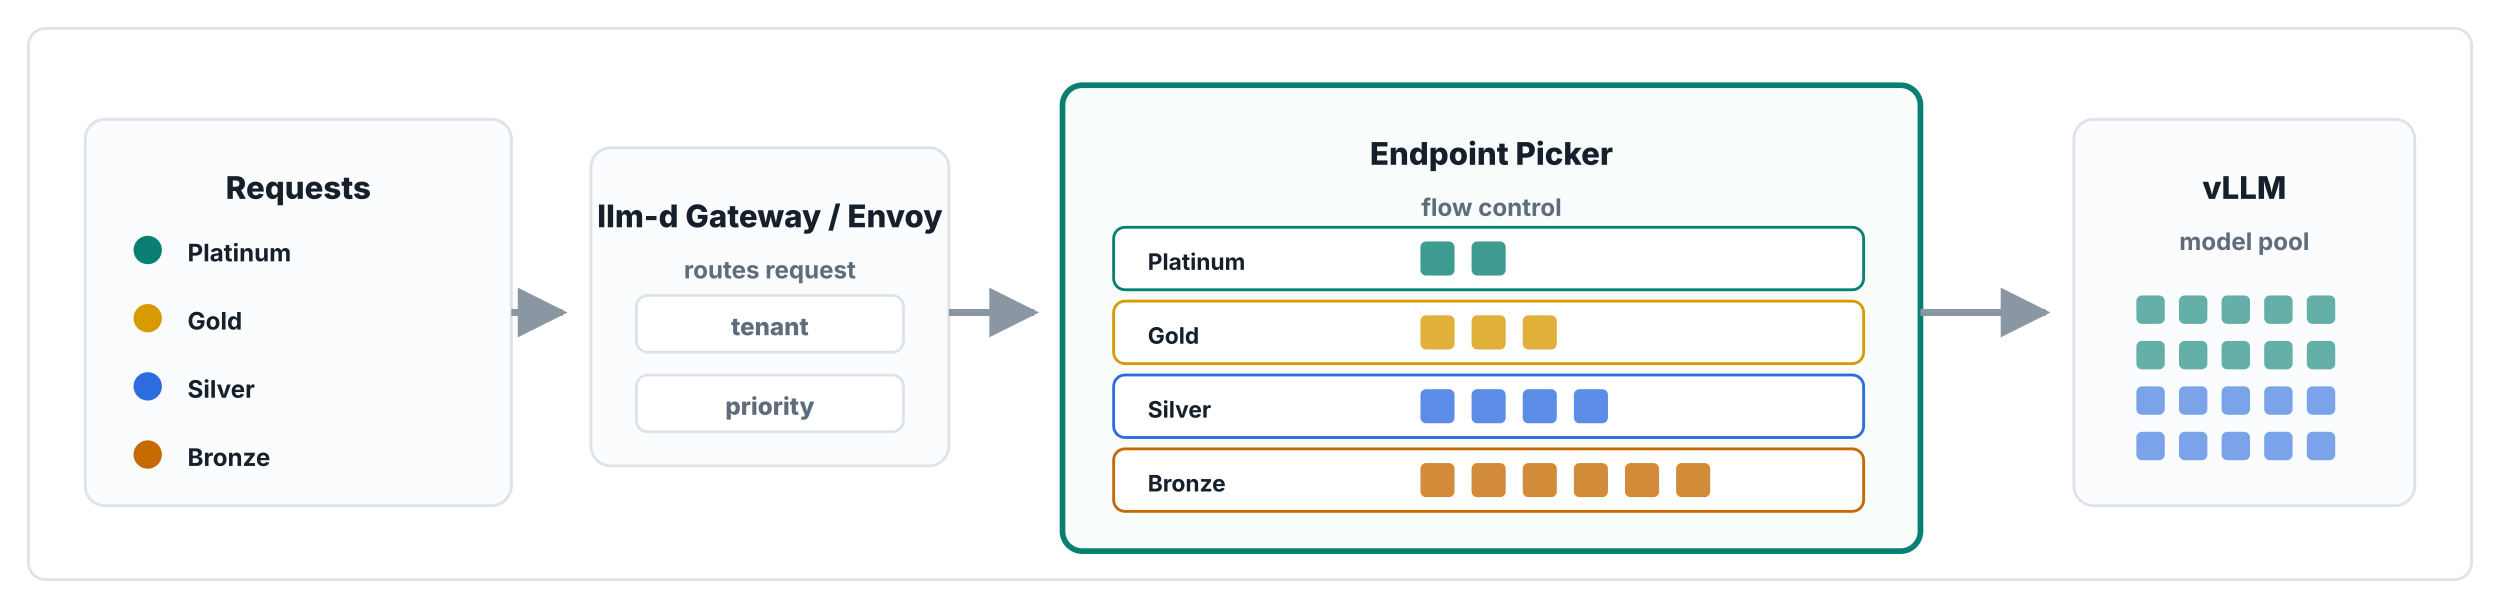
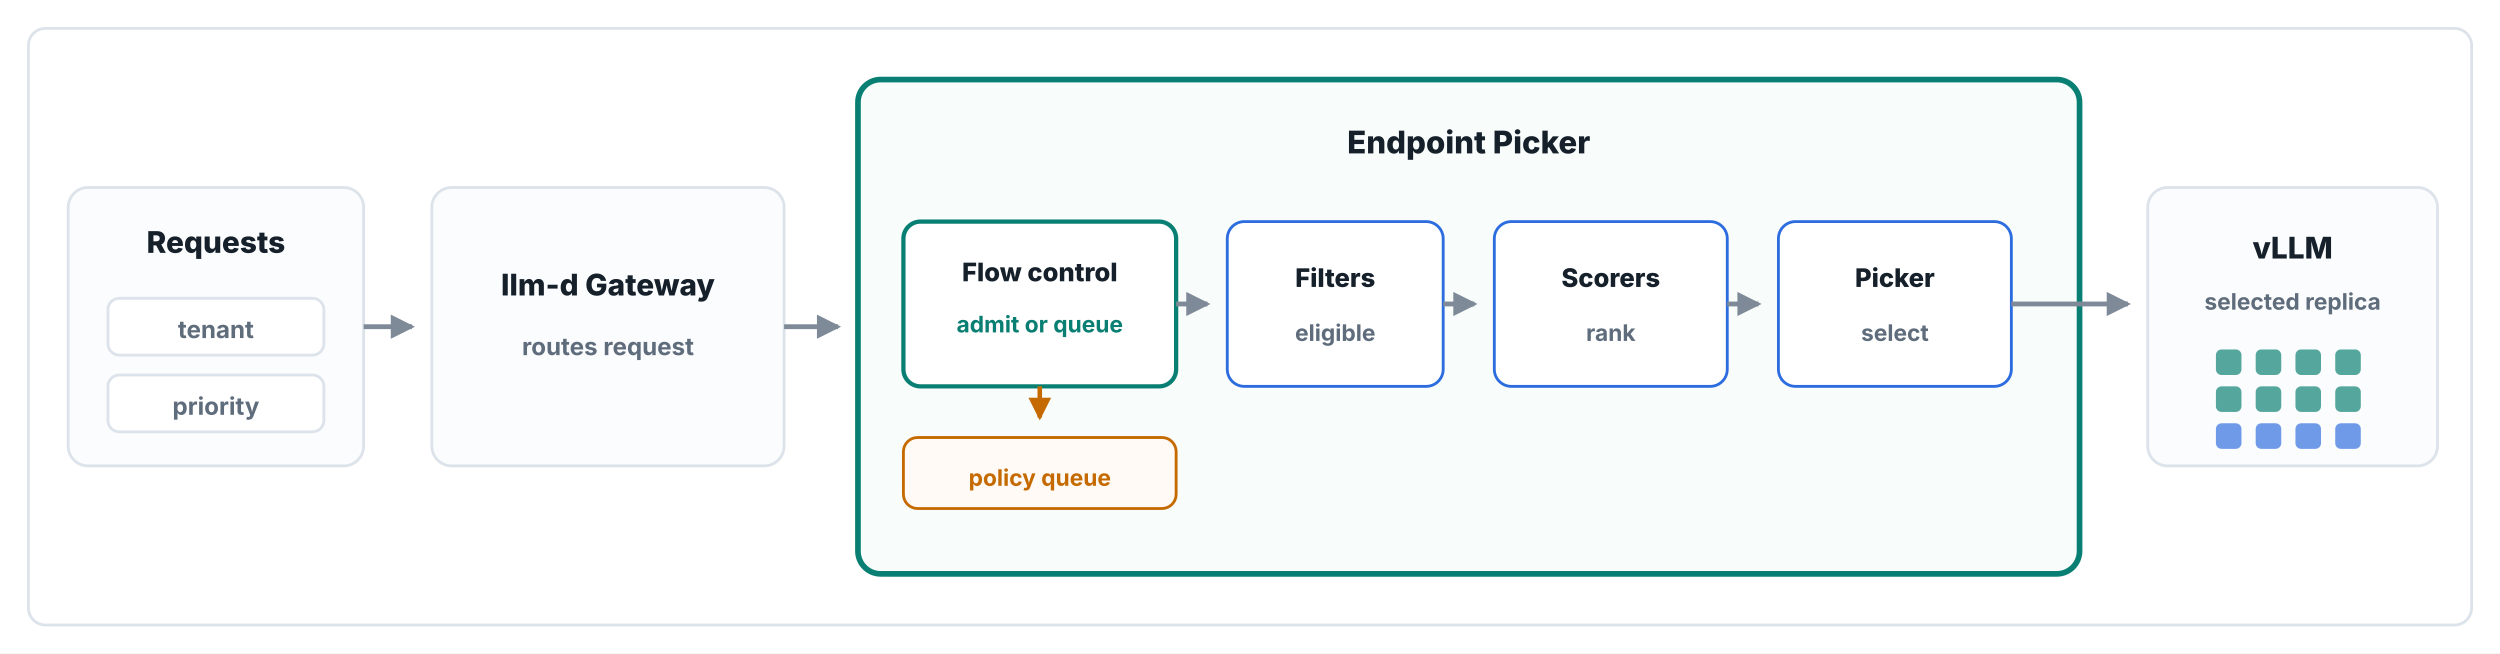
- <svg xmlns="http://www.w3.org/2000/svg" width="880" height="214" viewBox="0 0 880 214" role="img" aria-label="Requests carry tenant and priority metadata through the llm-d Gateway, then flow control queues inside the Endpoint Picker, then to a vLLM model pool.">
+ <svg xmlns="http://www.w3.org/2000/svg" width="880" height="230" viewBox="0 0 880 230" role="img" aria-label="Requests pass through the llm-d Gateway. Inside the Endpoint Picker, flow-control admission runs first. Filters remove candidates, scorers rank them, and the picker selects a vLLM replica.">
  <style>text{font-family:system-ui,-apple-system,sans-serif}</style>
-   <rect width="880" height="214" fill="#ffffff" />
-   <rect x="10" y="10" width="860" height="194" rx="6" fill="none" stroke="#dde3ea" />
+   <rect width="880" height="230" fill="#ffffff" />
+   <rect x="10" y="10" width="860" height="210" rx="6" fill="none" stroke="#dde3ea" />
  <defs>
-     <marker id="arch-arrow" viewBox="0 0 10 10" refX="9" refY="5" markerWidth="7" markerHeight="7" orient="auto">
-       <path d="M0 0L10 5L0 10Z" fill="#8b96a3" />
+     <marker id="arch-arrow" viewBox="0 0 8 8" refX="7" refY="4" markerWidth="5" markerHeight="5" orient="auto">
+       <path d="M0 0L8 4L0 8Z" fill="#7f8a98" />
+     </marker>
+     <marker id="queue-arrow" viewBox="0 0 8 8" refX="7" refY="4" markerWidth="5" markerHeight="5" orient="auto">
+       <path d="M0 0L8 4L0 8Z" fill="#c56a00" />
    </marker>
  </defs>
-   <rect x="30" y="42" width="150" height="136" rx="7" fill="#fbfcfd" stroke="#dde3ea" stroke-width="1" />
-   <text x="105.0" y="70.0" fill="#15202b" font-size="11" font-weight="780" text-anchor="middle">Requests</text>
-   <rect x="208" y="52" width="126" height="112" rx="7" fill="#fbfcfd" stroke="#dde3ea" stroke-width="1" />
-   <text x="271.0" y="80.0" fill="#15202b" font-size="11" font-weight="780" text-anchor="middle">llm-d Gateway / Envoy</text>
-   <text x="271.0" y="98.0" fill="#5f6c7b" font-size="8.5" font-weight="650" text-anchor="middle">routes request</text>
-   <rect x="374" y="30" width="302" height="164" rx="7" fill="#f8fcfb" stroke="#087f72" stroke-width="2" />
-   <text x="525.0" y="58.0" fill="#15202b" font-size="11" font-weight="780" text-anchor="middle">Endpoint Picker</text>
-   <text x="525.0" y="76.0" fill="#5f6c7b" font-size="8.5" font-weight="650" text-anchor="middle">flow control</text>
-   <rect x="730" y="42" width="120" height="136" rx="7" fill="#fbfcfd" stroke="#dde3ea" stroke-width="1" />
-   <text x="790.0" y="70.0" fill="#15202b" font-size="11" font-weight="780" text-anchor="middle">vLLM</text>
-   <text x="790.0" y="88.0" fill="#5f6c7b" font-size="8.5" font-weight="650" text-anchor="middle">model pool</text>
-   <path d="M180 110 H198" stroke="#8b96a3" stroke-width="2.5" marker-end="url(#arch-arrow)" />
-   <path d="M334 110 H364" stroke="#8b96a3" stroke-width="2.5" marker-end="url(#arch-arrow)" />
-   <path d="M676 110 H720" stroke="#8b96a3" stroke-width="2.5" marker-end="url(#arch-arrow)" />
-   <circle cx="52" cy="88" r="5" fill="#087f72" />
-   <text x="66.0" y="92.0" fill="#15202b" font-size="8.5" font-weight="700" text-anchor="start">Platinum</text>
-   <circle cx="52" cy="112" r="5" fill="#d79a00" />
-   <text x="66.0" y="116.0" fill="#15202b" font-size="8.5" font-weight="700" text-anchor="start">Gold</text>
-   <circle cx="52" cy="136" r="5" fill="#2d6cdf" />
-   <text x="66.0" y="140.0" fill="#15202b" font-size="8.5" font-weight="700" text-anchor="start">Silver</text>
-   <circle cx="52" cy="160" r="5" fill="#c56a00" />
-   <text x="66.0" y="164.0" fill="#15202b" font-size="8.5" font-weight="700" text-anchor="start">Bronze</text>
-   <rect x="224" y="104" width="94" height="20" rx="4" fill="#ffffff" stroke="#dde3ea" />
-   <text x="271.0" y="118.0" fill="#5f6c7b" font-size="8.5" font-weight="760" text-anchor="middle">tenant</text>
-   <rect x="224" y="132" width="94" height="20" rx="4" fill="#ffffff" stroke="#dde3ea" />
-   <text x="271.0" y="146.0" fill="#5f6c7b" font-size="8.5" font-weight="760" text-anchor="middle">priority</text>
-   <rect x="392" y="80" width="264" height="22" rx="4" fill="#ffffff" stroke="#087f72" />
-   <text x="404.0" y="95.0" fill="#15202b" font-size="8" font-weight="700" text-anchor="start">Platinum</text>
-   <rect x="500" y="85" width="12" height="12" rx="2" fill="#087f72" opacity="0.78" />
-   <rect x="518" y="85" width="12" height="12" rx="2" fill="#087f72" opacity="0.78" />
-   <rect x="392" y="106" width="264" height="22" rx="4" fill="#ffffff" stroke="#d79a00" />
-   <text x="404.0" y="121.0" fill="#15202b" font-size="8" font-weight="700" text-anchor="start">Gold</text>
-   <rect x="500" y="111" width="12" height="12" rx="2" fill="#d79a00" opacity="0.78" />
-   <rect x="518" y="111" width="12" height="12" rx="2" fill="#d79a00" opacity="0.78" />
-   <rect x="536" y="111" width="12" height="12" rx="2" fill="#d79a00" opacity="0.78" />
-   <rect x="392" y="132" width="264" height="22" rx="4" fill="#ffffff" stroke="#2d6cdf" />
-   <text x="404.0" y="147.0" fill="#15202b" font-size="8" font-weight="700" text-anchor="start">Silver</text>
-   <rect x="500" y="137" width="12" height="12" rx="2" fill="#2d6cdf" opacity="0.78" />
-   <rect x="518" y="137" width="12" height="12" rx="2" fill="#2d6cdf" opacity="0.78" />
-   <rect x="536" y="137" width="12" height="12" rx="2" fill="#2d6cdf" opacity="0.78" />
-   <rect x="554" y="137" width="12" height="12" rx="2" fill="#2d6cdf" opacity="0.78" />
-   <rect x="392" y="158" width="264" height="22" rx="4" fill="#ffffff" stroke="#c56a00" />
-   <text x="404.0" y="173.0" fill="#15202b" font-size="8" font-weight="700" text-anchor="start">Bronze</text>
-   <rect x="500" y="163" width="12" height="12" rx="2" fill="#c56a00" opacity="0.78" />
-   <rect x="518" y="163" width="12" height="12" rx="2" fill="#c56a00" opacity="0.78" />
-   <rect x="536" y="163" width="12" height="12" rx="2" fill="#c56a00" opacity="0.78" />
-   <rect x="554" y="163" width="12" height="12" rx="2" fill="#c56a00" opacity="0.78" />
-   <rect x="572" y="163" width="12" height="12" rx="2" fill="#c56a00" opacity="0.78" />
-   <rect x="590" y="163" width="12" height="12" rx="2" fill="#c56a00" opacity="0.78" />
-   <rect x="752" y="104" width="10" height="10" rx="2" fill="#087f72" opacity="0.62" />
-   <rect x="767" y="104" width="10" height="10" rx="2" fill="#087f72" opacity="0.62" />
-   <rect x="782" y="104" width="10" height="10" rx="2" fill="#087f72" opacity="0.62" />
-   <rect x="797" y="104" width="10" height="10" rx="2" fill="#087f72" opacity="0.62" />
-   <rect x="812" y="104" width="10" height="10" rx="2" fill="#087f72" opacity="0.62" />
-   <rect x="752" y="120" width="10" height="10" rx="2" fill="#087f72" opacity="0.62" />
-   <rect x="767" y="120" width="10" height="10" rx="2" fill="#087f72" opacity="0.62" />
-   <rect x="782" y="120" width="10" height="10" rx="2" fill="#087f72" opacity="0.62" />
-   <rect x="797" y="120" width="10" height="10" rx="2" fill="#087f72" opacity="0.62" />
-   <rect x="812" y="120" width="10" height="10" rx="2" fill="#087f72" opacity="0.62" />
-   <rect x="752" y="136" width="10" height="10" rx="2" fill="#2d6cdf" opacity="0.62" />
-   <rect x="767" y="136" width="10" height="10" rx="2" fill="#2d6cdf" opacity="0.62" />
-   <rect x="782" y="136" width="10" height="10" rx="2" fill="#2d6cdf" opacity="0.62" />
-   <rect x="797" y="136" width="10" height="10" rx="2" fill="#2d6cdf" opacity="0.62" />
-   <rect x="812" y="136" width="10" height="10" rx="2" fill="#2d6cdf" opacity="0.62" />
-   <rect x="752" y="152" width="10" height="10" rx="2" fill="#2d6cdf" opacity="0.62" />
-   <rect x="767" y="152" width="10" height="10" rx="2" fill="#2d6cdf" opacity="0.62" />
-   <rect x="782" y="152" width="10" height="10" rx="2" fill="#2d6cdf" opacity="0.62" />
-   <rect x="797" y="152" width="10" height="10" rx="2" fill="#2d6cdf" opacity="0.62" />
-   <rect x="812" y="152" width="10" height="10" rx="2" fill="#2d6cdf" opacity="0.62" />
+   <rect x="24" y="66" width="104" height="98" rx="7" fill="#fbfcfd" stroke="#dde3ea" />
+   <text x="76.0" y="89.0" fill="#15202b" font-size="10.5" font-weight="780" text-anchor="middle">Requests</text>
+   <rect x="38" y="105" width="76" height="20" rx="4" fill="#ffffff" stroke="#dde3ea" />
+   <text x="76.0" y="119.0" fill="#5f6c7b" font-size="8.5" font-weight="700" text-anchor="middle">tenant</text>
+   <rect x="38" y="132" width="76" height="20" rx="4" fill="#ffffff" stroke="#dde3ea" />
+   <text x="76.0" y="146.0" fill="#5f6c7b" font-size="8.5" font-weight="700" text-anchor="middle">priority</text>
+   <rect x="152" y="66" width="124" height="98" rx="7" fill="#fbfcfd" stroke="#dde3ea" />
+   <text x="214.0" y="104.0" fill="#15202b" font-size="10.5" font-weight="780" text-anchor="middle">llm-d Gateway</text>
+   <text x="214.0" y="125.0" fill="#5f6c7b" font-size="8.5" font-weight="650" text-anchor="middle">routes request</text>
+   <rect x="302" y="28" width="430" height="174" rx="8" fill="#f8fcfb" stroke="#087f72" stroke-width="2" />
+   <text x="517.0" y="54.0" fill="#15202b" font-size="11" font-weight="780" text-anchor="middle">Endpoint Picker</text>
+   <rect x="318" y="78" width="96" height="58" rx="6" fill="#ffffff" stroke="#087f72" stroke-width="1.5" />
+   <text x="366.0" y="99.0" fill="#15202b" font-size="9" font-weight="760" text-anchor="middle">Flow control</text>
+   <text x="366.0" y="117.0" fill="#087f72" font-size="8" font-weight="650" text-anchor="middle">admit or queue</text>
+   <rect x="318" y="154" width="96" height="25" rx="5" fill="#fffaf5" stroke="#c56a00" />
+   <text x="366.0" y="171.0" fill="#c56a00" font-size="8" font-weight="720" text-anchor="middle">policy queue</text>
+   <rect x="432" y="78" width="76" height="58" rx="6" fill="#ffffff" stroke="#2d6cdf" />
+   <text x="470.0" y="101.0" fill="#15202b" font-size="9" font-weight="760" text-anchor="middle">Filters</text>
+   <text x="470.0" y="120.0" fill="#5f6c7b" font-size="8" font-weight="650" text-anchor="middle">eligible</text>
+   <rect x="526" y="78" width="82" height="58" rx="6" fill="#ffffff" stroke="#2d6cdf" />
+   <text x="567.0" y="101.0" fill="#15202b" font-size="9" font-weight="760" text-anchor="middle">Scorers</text>
+   <text x="567.0" y="120.0" fill="#5f6c7b" font-size="8" font-weight="650" text-anchor="middle">rank</text>
+   <rect x="626" y="78" width="82" height="58" rx="6" fill="#ffffff" stroke="#2d6cdf" />
+   <text x="667.0" y="101.0" fill="#15202b" font-size="9" font-weight="760" text-anchor="middle">Picker</text>
+   <text x="667.0" y="120.0" fill="#5f6c7b" font-size="8" font-weight="650" text-anchor="middle">select</text>
+   <path d="M128 115 H145" stroke="#7f8a98" stroke-width="1.7" marker-end="url(#arch-arrow)" />
+   <path d="M276 115 H295" stroke="#7f8a98" stroke-width="1.7" marker-end="url(#arch-arrow)" />
+   <path d="M414 107 H425" stroke="#7f8a98" stroke-width="1.7" marker-end="url(#arch-arrow)" />
+   <path d="M508 107 H519" stroke="#7f8a98" stroke-width="1.7" marker-end="url(#arch-arrow)" />
+   <path d="M608 107 H619" stroke="#7f8a98" stroke-width="1.7" marker-end="url(#arch-arrow)" />
+   <path d="M366 136 V147" stroke="#c56a00" stroke-width="1.6" marker-end="url(#queue-arrow)" />
+   <path d="M708 107 H749" stroke="#7f8a98" stroke-width="1.7" marker-end="url(#arch-arrow)" />
+   <rect x="756" y="66" width="102" height="98" rx="7" fill="#fbfcfd" stroke="#dde3ea" />
+   <text x="807.0" y="91.0" fill="#15202b" font-size="10.5" font-weight="780" text-anchor="middle">vLLM</text>
+   <text x="807.0" y="109.0" fill="#5f6c7b" font-size="8" font-weight="650" text-anchor="middle">selected replica</text>
+   <rect x="780" y="123" width="9" height="9" rx="2" fill="#087f72" opacity="0.68" />
+   <rect x="794" y="123" width="9" height="9" rx="2" fill="#087f72" opacity="0.68" />
+   <rect x="808" y="123" width="9" height="9" rx="2" fill="#087f72" opacity="0.68" />
+   <rect x="822" y="123" width="9" height="9" rx="2" fill="#087f72" opacity="0.68" />
+   <rect x="780" y="136" width="9" height="9" rx="2" fill="#087f72" opacity="0.68" />
+   <rect x="794" y="136" width="9" height="9" rx="2" fill="#087f72" opacity="0.68" />
+   <rect x="808" y="136" width="9" height="9" rx="2" fill="#087f72" opacity="0.68" />
+   <rect x="822" y="136" width="9" height="9" rx="2" fill="#087f72" opacity="0.68" />
+   <rect x="780" y="149" width="9" height="9" rx="2" fill="#2d6cdf" opacity="0.68" />
+   <rect x="794" y="149" width="9" height="9" rx="2" fill="#2d6cdf" opacity="0.68" />
+   <rect x="808" y="149" width="9" height="9" rx="2" fill="#2d6cdf" opacity="0.68" />
+   <rect x="822" y="149" width="9" height="9" rx="2" fill="#2d6cdf" opacity="0.68" />
</svg>
